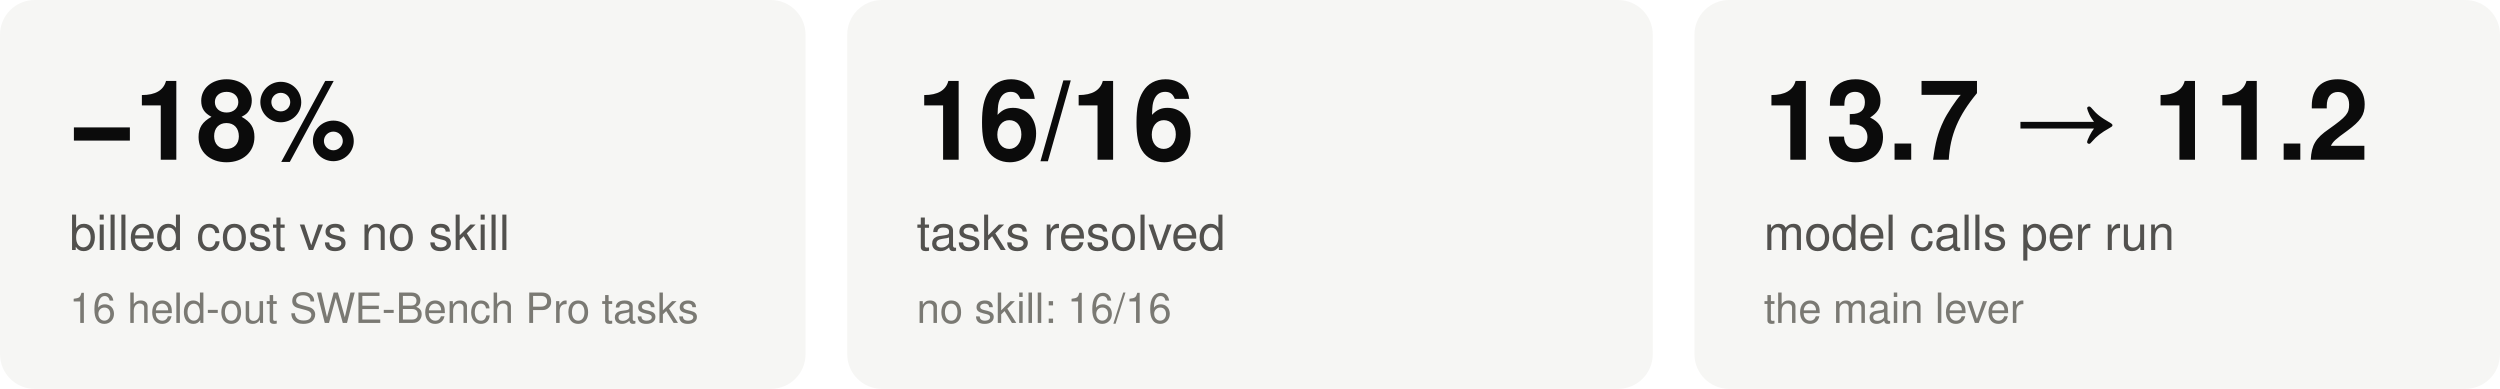
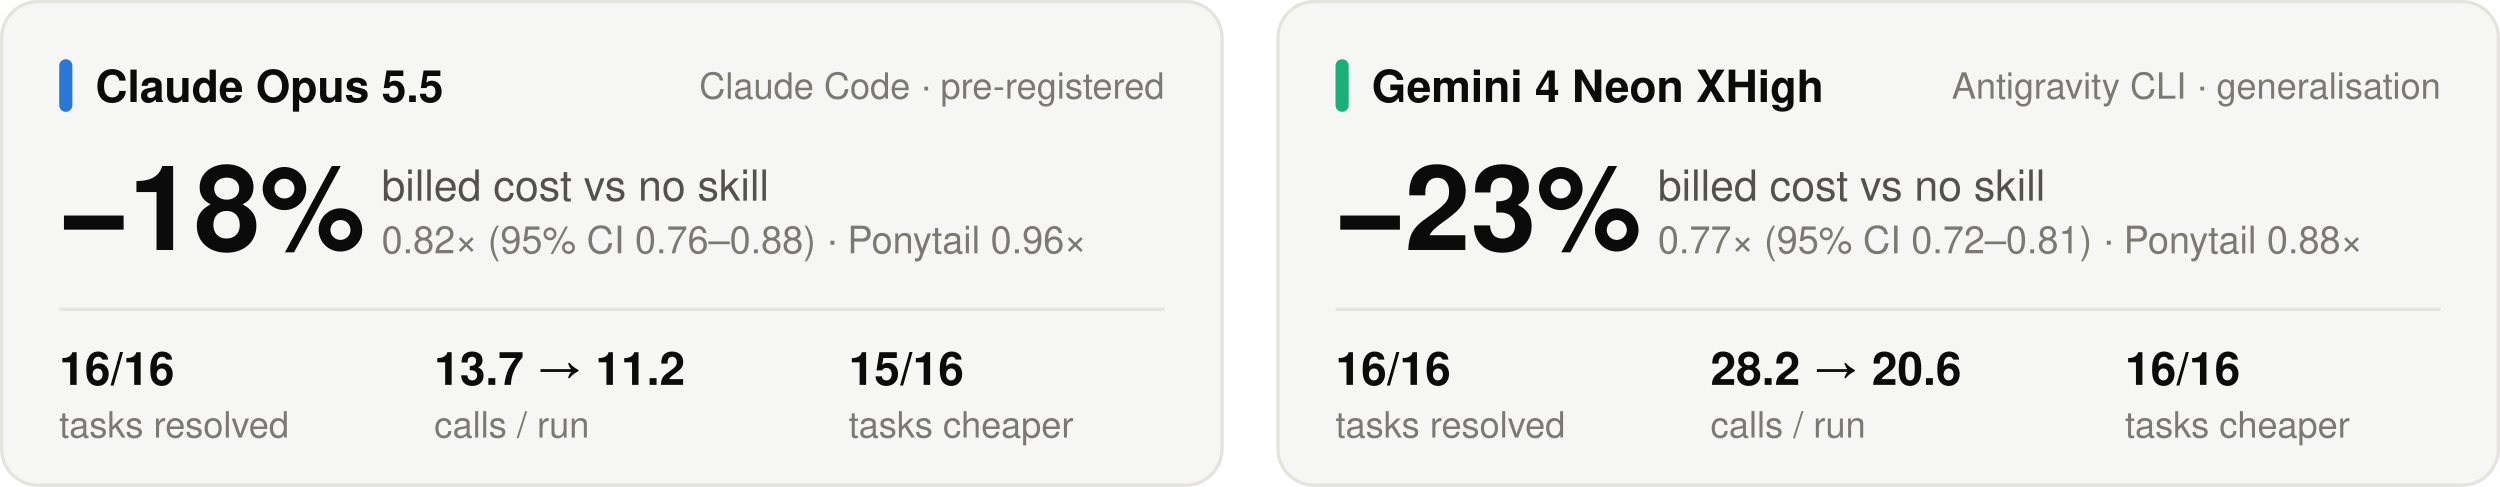
- <svg xmlns="http://www.w3.org/2000/svg" width="720" height="112" viewBox="0 0 720 112" font-family="-apple-system,BlinkMacSystemFont,'Segoe UI',Helvetica,Arial,sans-serif" role="img" aria-label="nonhuman headline results">
-   <rect x="0.0" y="0" width="232.0" height="112" rx="10" fill="#f6f6f4" />
-   <text x="20.0" y="46.0" fill="#0b0b0b" font-size="32" font-weight="650" text-anchor="start">−18%</text>
-   <text x="20.0" y="72.0" fill="#52514e" font-size="14" font-weight="500" text-anchor="start">billed cost vs no skill</text>
-   <text x="20.0" y="93.0" fill="#7a7973" font-size="12" font-weight="400" text-anchor="start">16 held-out SWE-Bench Pro tasks</text>
-   <rect x="244.0" y="0" width="232.0" height="112" rx="10" fill="#f6f6f4" />
-   <text x="264.0" y="46.0" fill="#0b0b0b" font-size="32" font-weight="650" text-anchor="start">16/16</text>
-   <text x="264.0" y="72.0" fill="#52514e" font-size="14" font-weight="500" text-anchor="start">tasks resolved</text>
-   <text x="264.0" y="93.0" fill="#7a7973" font-size="12" font-weight="400" text-anchor="start">no skill: 16/16</text>
-   <rect x="488.0" y="0" width="232.0" height="112" rx="10" fill="#f6f6f4" />
-   <text x="508.0" y="46.0" fill="#0b0b0b" font-size="32" font-weight="650" text-anchor="start">13.7 → 11.2</text>
-   <text x="508.0" y="72.0" fill="#52514e" font-size="14" font-weight="500" text-anchor="start">model calls per run</text>
-   <text x="508.0" y="93.0" fill="#7a7973" font-size="12" font-weight="400" text-anchor="start">the main lever</text>
+ <svg xmlns="http://www.w3.org/2000/svg" width="760" height="148" viewBox="0 0 760 148" font-family="-apple-system,BlinkMacSystemFont,'Segoe UI',Helvetica,Arial,sans-serif" role="img" aria-label="nonhuman headline results on Claude Opus 5.5 and Gemini 4 Neon XHigh">
+   <rect x="0.5" y="0.5" width="371.0" height="147" rx="11" fill="#f6f6f4" stroke="#e4e3df" stroke-width="1" />
+   <rect x="18.0" y="18" width="4" height="16" rx="2" fill="#2a78d6" />
+   <text x="29.0" y="31.0" fill="#0b0b0b" font-size="13.5" font-weight="650" text-anchor="start">Claude Opus 5.5</text>
+   <text x="354.0" y="30.0" fill="#7a7973" font-size="11" font-weight="400" text-anchor="end">Claude Code · pre-registered</text>
+   <text x="18.0" y="76.0" fill="#0b0b0b" font-size="36" font-weight="700" text-anchor="start">−18%</text>
+   <text x="116.0" y="61.0" fill="#52514e" font-size="13" font-weight="500" text-anchor="start">billed cost vs no skill</text>
+   <text x="116.0" y="77.0" fill="#7a7973" font-size="11.5" font-weight="400" text-anchor="start">0.82× (95% CI 0.76–0.88) · Ponytail 0.96×</text>
+   <line x1="18.0" y1="94" x2="354.0" y2="94" stroke="#e4e3df" stroke-width="1" />
+   <text x="18.0" y="117.0" fill="#0b0b0b" font-size="14" font-weight="650" text-anchor="start">16/16</text>
+   <text x="18.0" y="133.0" fill="#7a7973" font-size="11" font-weight="400" text-anchor="start">tasks resolved</text>
+   <text x="132.0" y="117.0" fill="#0b0b0b" font-size="14" font-weight="650" text-anchor="start">13.7 → 11.2</text>
+   <text x="132.0" y="133.0" fill="#7a7973" font-size="11" font-weight="400" text-anchor="start">calls / run</text>
+   <text x="258.0" y="117.0" fill="#0b0b0b" font-size="14" font-weight="650" text-anchor="start">15/16</text>
+   <text x="258.0" y="133.0" fill="#7a7973" font-size="11" font-weight="400" text-anchor="start">tasks cheaper</text>
+   <rect x="388.5" y="0.5" width="371.0" height="147" rx="11" fill="#f6f6f4" stroke="#e4e3df" stroke-width="1" />
+   <rect x="406.0" y="18" width="4" height="16" rx="2" fill="#1baf7a" />
+   <text x="417.0" y="31.0" fill="#0b0b0b" font-size="13.5" font-weight="650" text-anchor="start">Gemini 4 Neon XHigh</text>
+   <text x="742.0" y="30.0" fill="#7a7973" font-size="11" font-weight="400" text-anchor="end">Antigravity CLI · generalisation</text>
+   <text x="406.0" y="76.0" fill="#0b0b0b" font-size="36" font-weight="700" text-anchor="start">−23%</text>
+   <text x="504.0" y="61.0" fill="#52514e" font-size="13" font-weight="500" text-anchor="start">billed cost vs no skill</text>
+   <text x="504.0" y="77.0" fill="#7a7973" font-size="11.5" font-weight="400" text-anchor="start">0.77× (95% CI 0.72–0.81) · Ponytail 0.88×</text>
+   <line x1="406.0" y1="94" x2="742.0" y2="94" stroke="#e4e3df" stroke-width="1" />
+   <text x="406.0" y="117.0" fill="#0b0b0b" font-size="14" font-weight="650" text-anchor="start">16/16</text>
+   <text x="406.0" y="133.0" fill="#7a7973" font-size="11" font-weight="400" text-anchor="start">tasks resolved</text>
+   <text x="520.0" y="117.0" fill="#0b0b0b" font-size="14" font-weight="650" text-anchor="start">28.2 → 20.6</text>
+   <text x="520.0" y="133.0" fill="#7a7973" font-size="11" font-weight="400" text-anchor="start">calls / run</text>
+   <text x="646.0" y="117.0" fill="#0b0b0b" font-size="14" font-weight="650" text-anchor="start">16/16</text>
+   <text x="646.0" y="133.0" fill="#7a7973" font-size="11" font-weight="400" text-anchor="start">tasks cheaper</text>
</svg>
